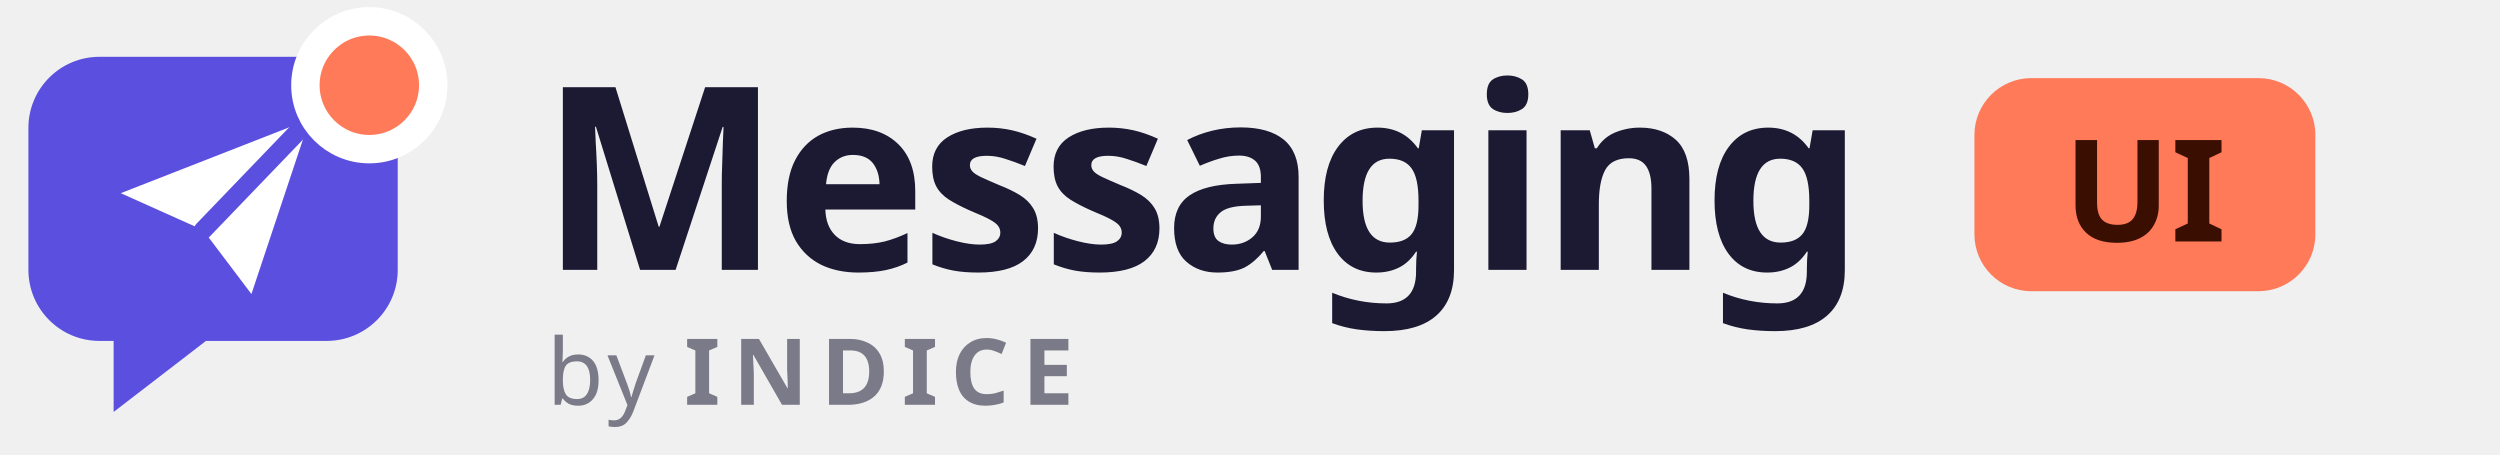
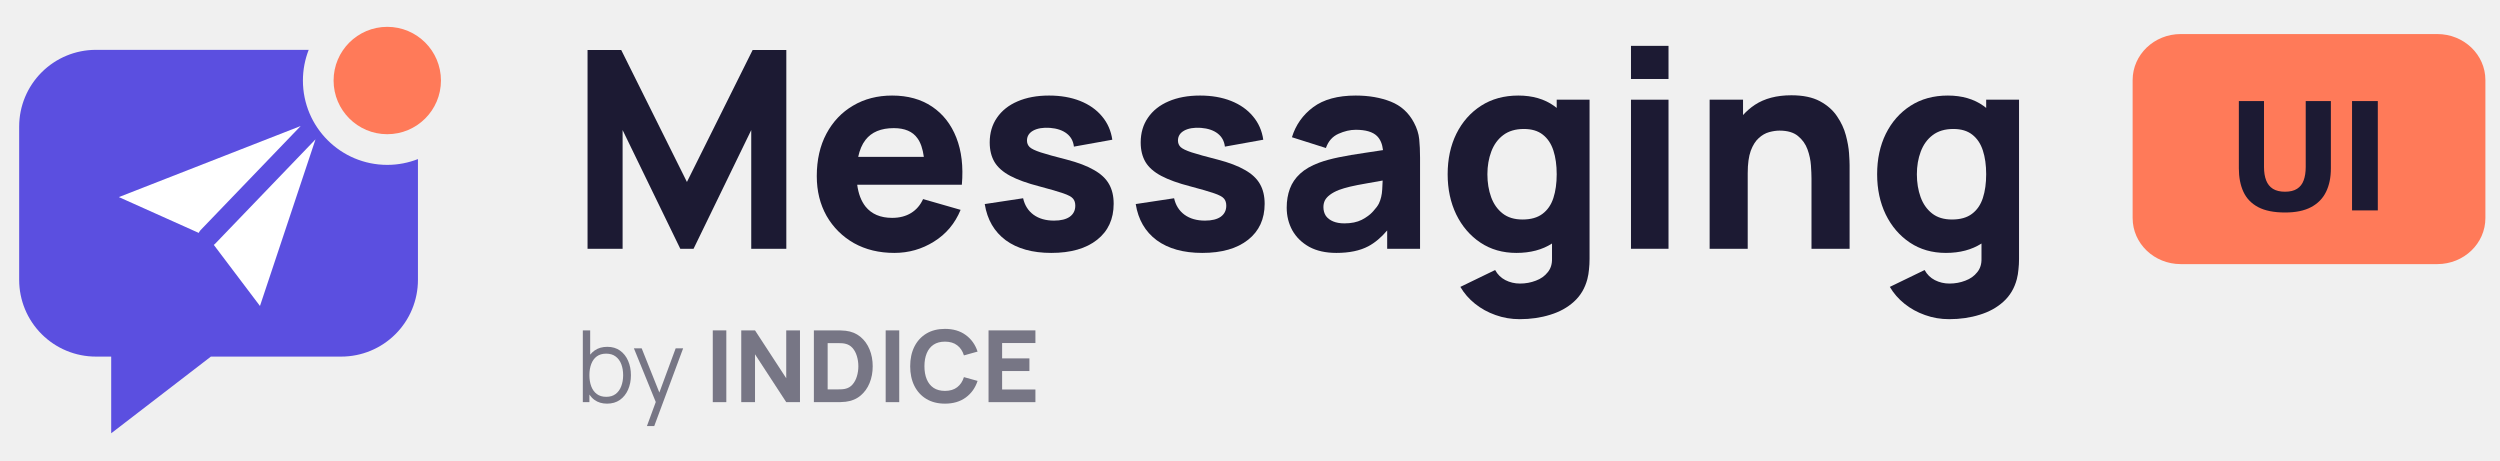
- <svg xmlns="http://www.w3.org/2000/svg" viewBox="0 0 176 32">
-   <path d="M7 4h16a5 5 0 0 1 5 5v10a5 5 0 0 1-5 5h-8.5L8 29v-5H7a5 5 0 0 1-5-5V9a5 5 0 0 1 5-5Z" fill="#5b4fe0" />
-   <path d="M8.5 13.6 21.8 8.4l-4.1 12.3-3.4-4.5Z" fill="#ffffff" />
-   <path d="m14.3 16.2 7.5-7.8" stroke="#5b4fe0" stroke-width="1.3" stroke-linecap="round" />
-   <circle cx="26" cy="6" r="4.5" fill="#ff7a59" stroke="#ffffff" stroke-width="2" />
-   <text x="38" y="19" font-family="Manrope, 'Segoe UI', sans-serif" font-size="18" font-weight="800" fill="#1c1a33" letter-spacing="-0.4">Messaging</text>
-   <rect x="139" y="5.5" width="24" height="15" rx="4" fill="#ff7a59" />
-   <text x="151" y="17" text-anchor="middle" font-family="Manrope, 'Segoe UI', sans-serif" font-size="10" font-weight="800" fill="#3a0f02">UI</text>
-   <text x="38.5" y="28.5" font-family="Manrope, 'Segoe UI', sans-serif" font-size="6.5" font-weight="500" fill="#1c1a33" fill-opacity="0.55" letter-spacing="0.4">by <tspan font-weight="800" letter-spacing="0.9">INDICE</tspan>
-   </text>
+ <svg xmlns="http://www.w3.org/2000/svg" width="163" height="30" viewBox="0 0 163 30" fill="none">
+   <path d="M20.127 3.25C19.885 3.87 19.75 4.544 19.75 5.25C19.75 8.288 22.212 10.75 25.25 10.75C25.956 10.75 26.63 10.614 27.25 10.372V18.25C27.25 18.907 27.12 19.556 26.869 20.163C26.618 20.77 26.249 21.321 25.785 21.785C25.321 22.249 24.77 22.618 24.163 22.869C23.556 23.12 22.907 23.25 22.25 23.25H13.75L7.25 28.25V23.25H6.25C4.924 23.25 3.653 22.723 2.715 21.785C1.777 20.848 1.25 19.576 1.25 18.25V8.25C1.25 6.924 1.777 5.653 2.715 4.715C3.653 3.777 4.924 3.25 6.25 3.25H20.127Z" fill="#5B4FE0" />
+   <path d="M16.95 19.95L13.94 15.967C13.967 15.947 13.995 15.926 14.019 15.901L20.571 9.085L16.95 19.95Z" fill="white" />
+   <path d="M13.081 15C13.028 15.055 12.988 15.118 12.958 15.185L7.75 12.85L19.605 8.215L13.081 15Z" fill="white" />
+   <path d="M25.25 1.75C27.183 1.75 28.75 3.317 28.75 5.25C28.75 7.183 27.183 8.75 25.25 8.75C23.317 8.75 21.75 7.183 21.75 5.25C21.75 3.317 23.317 1.75 25.25 1.75Z" fill="#FF7A59" />
+   <path d="M158.911 2.22H142.184C140.452 2.22 139.048 3.563 139.048 5.22V14.22C139.048 15.877 140.452 17.22 142.184 17.22H158.911C160.644 17.22 162.048 15.877 162.048 14.22V5.22C162.048 3.563 160.644 2.22 158.911 2.22Z" fill="#FF7A59" />
+   <path d="M148.988 13.855C148.261 13.855 147.676 13.739 147.233 13.505C146.793 13.272 146.473 12.94 146.273 12.51C146.073 12.077 145.973 11.567 145.973 10.98C145.973 10.85 145.973 10.678 145.973 10.465C145.973 10.248 145.973 10.012 145.973 9.755C145.973 9.495 145.973 9.235 145.973 8.975C145.973 8.515 145.973 8.1 145.973 7.73C145.973 7.36 145.973 6.98 145.973 6.59H147.613C147.613 6.98 147.613 7.36 147.613 7.73C147.613 8.1 147.613 8.515 147.613 8.975V10.89C147.613 11.23 147.66 11.52 147.753 11.76C147.846 12 147.993 12.184 148.193 12.31C148.396 12.437 148.66 12.5 148.983 12.5C149.31 12.5 149.571 12.437 149.768 12.31C149.968 12.184 150.111 12 150.198 11.76C150.288 11.52 150.333 11.229 150.333 10.885V8.975C150.333 8.515 150.333 8.1 150.333 7.73C150.333 7.36 150.333 6.98 150.333 6.59H151.973C151.973 6.98 151.973 7.36 151.973 7.73C151.973 8.1 151.973 8.515 151.973 8.975C151.973 9.235 151.973 9.497 151.973 9.76C151.973 10.02 151.973 10.258 151.973 10.475C151.973 10.692 151.973 10.862 151.973 10.985C151.973 11.572 151.868 12.08 151.658 12.51C151.448 12.94 151.123 13.272 150.683 13.505C150.243 13.739 149.678 13.855 148.988 13.855Z" fill="#1C1A33" />
+   <path d="M153.353 13.72C153.353 13.337 153.353 12.965 153.353 12.605C153.353 12.245 153.353 11.842 153.353 11.395V8.975C153.353 8.515 153.353 8.1 153.353 7.73C153.353 7.36 153.353 6.98 153.353 6.59H155.033C155.033 6.98 155.033 7.36 155.033 7.73C155.033 8.1 155.033 8.515 155.033 8.975V11.395C155.033 11.842 155.033 12.245 155.033 12.605C155.033 12.965 155.033 13.337 155.033 13.72H153.353Z" fill="#1C1A33" />
+   <path d="M98.995 6.23C99.919 6.23 100.696 6.455 101.326 6.905C101.385 6.947 101.441 6.992 101.497 7.037V6.5H103.639V16.886C103.639 17.126 103.627 17.351 103.603 17.561C103.585 17.777 103.549 17.991 103.495 18.201C103.339 18.794 103.048 19.284 102.622 19.668C102.202 20.051 101.686 20.336 101.074 20.522C100.462 20.714 99.799 20.81 99.085 20.81C98.533 20.81 98.008 20.721 97.51 20.541C97.012 20.366 96.565 20.12 96.169 19.802C95.779 19.49 95.461 19.125 95.215 18.705L97.483 17.606C97.639 17.894 97.861 18.113 98.149 18.263C98.443 18.413 98.761 18.488 99.103 18.488C99.468 18.488 99.814 18.425 100.138 18.299C100.462 18.179 100.72 17.996 100.912 17.75C101.11 17.511 101.203 17.21 101.191 16.85V15.877C100.56 16.283 99.788 16.49 98.869 16.49C97.975 16.49 97.192 16.265 96.519 15.815C95.848 15.365 95.323 14.753 94.945 13.979C94.573 13.205 94.387 12.332 94.387 11.36C94.387 10.37 94.576 9.491 94.954 8.723C95.338 7.949 95.876 7.34 96.565 6.896C97.255 6.452 98.065 6.23 98.995 6.23ZM99.355 8.409C98.809 8.409 98.359 8.543 98.005 8.813C97.657 9.077 97.399 9.434 97.231 9.884C97.064 10.328 96.979 10.82 96.978 11.36C96.978 11.906 97.06 12.404 97.222 12.854C97.384 13.298 97.633 13.652 97.969 13.916C98.305 14.18 98.737 14.312 99.265 14.312C99.811 14.312 100.246 14.189 100.57 13.943C100.9 13.697 101.137 13.352 101.281 12.909C101.425 12.465 101.497 11.948 101.497 11.36C101.497 10.772 101.425 10.256 101.281 9.812C101.137 9.368 100.906 9.023 100.588 8.777C100.276 8.531 99.864 8.409 99.355 8.409Z" fill-rule="evenodd" clip-rule="evenodd" fill="#1C1A33" />
+   <path d="M126.997 6.23C127.921 6.23 128.698 6.455 129.328 6.905C129.387 6.947 129.443 6.992 129.499 7.037V6.5H131.641V16.886C131.641 17.126 131.628 17.351 131.604 17.561C131.586 17.777 131.551 17.991 131.497 18.201C131.341 18.794 131.05 19.284 130.624 19.668C130.204 20.051 129.688 20.336 129.076 20.522C128.464 20.714 127.801 20.81 127.087 20.81C126.535 20.81 126.01 20.721 125.512 20.541C125.014 20.366 124.567 20.12 124.171 19.802C123.781 19.49 123.463 19.125 123.217 18.705L125.485 17.606C125.641 17.894 125.863 18.113 126.151 18.263C126.445 18.413 126.763 18.488 127.104 18.488C127.47 18.488 127.816 18.425 128.14 18.299C128.464 18.179 128.722 17.996 128.914 17.75C129.112 17.511 129.205 17.21 129.193 16.85V15.877C128.562 16.283 127.79 16.49 126.871 16.49C125.977 16.49 125.193 16.265 124.521 15.815C123.85 15.365 123.325 14.753 122.947 13.979C122.575 13.205 122.389 12.332 122.389 11.36C122.389 10.37 122.578 9.491 122.956 8.723C123.34 7.949 123.877 7.34 124.567 6.896C125.257 6.452 126.067 6.23 126.997 6.23ZM127.356 8.409C126.811 8.409 126.361 8.543 126.007 8.813C125.659 9.077 125.401 9.434 125.233 9.884C125.065 10.328 124.981 10.82 124.98 11.36C124.98 11.906 125.062 12.404 125.224 12.854C125.386 13.298 125.635 13.652 125.971 13.916C126.307 14.18 126.739 14.312 127.267 14.312C127.813 14.312 128.248 14.189 128.572 13.943C128.902 13.697 129.139 13.352 129.283 12.909C129.427 12.465 129.499 11.948 129.499 11.36C129.499 10.772 129.427 10.256 129.283 9.812C129.139 9.368 128.908 9.023 128.59 8.777C128.278 8.531 127.866 8.409 127.356 8.409Z" fill-rule="evenodd" clip-rule="evenodd" fill="#1C1A33" />
+   <path d="M58.168 6.23C59.188 6.23 60.056 6.471 60.77 6.951C61.483 7.431 62.012 8.105 62.353 8.975C62.696 9.845 62.815 10.868 62.713 12.044H55.89C55.966 12.627 56.145 13.102 56.431 13.466C56.827 13.958 57.406 14.205 58.168 14.205C58.648 14.205 59.059 14.099 59.401 13.889C59.743 13.679 60.005 13.376 60.185 12.98L62.632 13.682C62.266 14.57 61.687 15.261 60.895 15.752C60.11 16.244 59.248 16.49 58.312 16.49C57.316 16.49 56.437 16.277 55.675 15.851C54.919 15.419 54.325 14.828 53.894 14.079C53.468 13.323 53.254 12.458 53.254 11.486C53.254 10.424 53.464 9.5 53.884 8.714C54.304 7.928 54.883 7.319 55.621 6.887C56.359 6.449 57.208 6.23 58.168 6.23ZM58.276 8.354C57.442 8.354 56.827 8.61 56.431 9.12C56.207 9.408 56.05 9.778 55.955 10.226H60.234C60.163 9.701 60.025 9.295 59.815 9.011C59.504 8.573 58.99 8.354 58.276 8.354Z" fill-rule="evenodd" clip-rule="evenodd" fill="#1C1A33" />
+   <path d="M68.399 6.23C69.161 6.23 69.837 6.348 70.425 6.582C71.013 6.816 71.487 7.149 71.847 7.581C72.212 8.012 72.438 8.522 72.522 9.11L70.019 9.56C69.978 9.2 69.822 8.916 69.552 8.706C69.282 8.496 68.915 8.372 68.453 8.336C68.003 8.306 67.64 8.366 67.364 8.516C67.094 8.666 66.959 8.883 66.959 9.165C66.959 9.332 67.016 9.473 67.13 9.587C67.25 9.701 67.493 9.818 67.859 9.938C68.231 10.058 68.796 10.214 69.552 10.406C70.29 10.598 70.88 10.824 71.324 11.082C71.774 11.334 72.102 11.639 72.306 11.999C72.51 12.353 72.611 12.783 72.611 13.287C72.611 14.282 72.251 15.065 71.531 15.635C70.811 16.205 69.815 16.49 68.543 16.49C67.319 16.49 66.329 16.215 65.573 15.663C64.823 15.105 64.367 14.318 64.205 13.304L66.707 12.926C66.809 13.382 67.034 13.74 67.382 13.998C67.736 14.256 68.184 14.384 68.724 14.384C69.167 14.384 69.509 14.3 69.749 14.132C69.989 13.958 70.109 13.718 70.109 13.413C70.109 13.221 70.061 13.068 69.965 12.954C69.869 12.834 69.653 12.716 69.317 12.602C68.987 12.488 68.472 12.338 67.769 12.152C66.978 11.948 66.344 11.72 65.87 11.468C65.396 11.216 65.055 10.916 64.845 10.568C64.635 10.214 64.529 9.788 64.529 9.291C64.529 8.667 64.688 8.126 65.006 7.67C65.324 7.208 65.772 6.854 66.348 6.608C66.93 6.356 67.614 6.23 68.399 6.23Z" fill="#1C1A33" />
+   <path d="M78.243 6.23C79.005 6.23 79.681 6.348 80.269 6.582C80.856 6.816 81.331 7.149 81.69 7.581C82.056 8.012 82.281 8.522 82.365 9.11L79.863 9.56C79.821 9.2 79.665 8.916 79.395 8.706C79.126 8.496 78.759 8.372 78.297 8.336C77.847 8.306 77.484 8.366 77.208 8.516C76.938 8.666 76.803 8.883 76.803 9.165C76.803 9.332 76.86 9.473 76.974 9.587C77.094 9.701 77.337 9.818 77.703 9.938C78.075 10.058 78.639 10.214 79.395 10.406C80.133 10.598 80.724 10.824 81.168 11.082C81.618 11.334 81.945 11.639 82.149 11.999C82.353 12.353 82.455 12.783 82.455 13.287C82.455 14.282 82.095 15.065 81.375 15.635C80.655 16.205 79.659 16.49 78.387 16.49C77.163 16.49 76.173 16.215 75.417 15.663C74.667 15.105 74.211 14.318 74.049 13.304L76.551 12.926C76.653 13.382 76.878 13.74 77.226 13.998C77.58 14.256 78.027 14.384 78.567 14.384C79.011 14.384 79.353 14.3 79.593 14.132C79.833 13.958 79.953 13.718 79.953 13.413C79.953 13.221 79.905 13.068 79.809 12.954C79.713 12.834 79.497 12.716 79.161 12.602C78.831 12.488 78.315 12.338 77.613 12.152C76.821 11.948 76.188 11.72 75.714 11.468C75.24 11.216 74.898 10.916 74.689 10.568C74.479 10.214 74.373 9.788 74.373 9.291C74.373 8.667 74.532 8.126 74.85 7.67C75.168 7.208 75.615 6.854 76.191 6.608C76.773 6.356 77.457 6.23 78.243 6.23Z" fill="#1C1A33" />
+   <path d="M88.393 6.23C89.251 6.23 90.013 6.362 90.679 6.626C91.345 6.89 91.848 7.347 92.19 7.995C92.382 8.355 92.497 8.715 92.533 9.075C92.569 9.434 92.587 9.836 92.587 10.28V16.22H90.444V15.025C90.057 15.481 89.647 15.826 89.212 16.058C88.666 16.346 87.973 16.49 87.133 16.49C86.437 16.49 85.845 16.358 85.359 16.094C84.879 15.824 84.514 15.467 84.262 15.023C84.016 14.573 83.893 14.078 83.893 13.539C83.893 13.089 83.962 12.677 84.1 12.305C84.238 11.933 84.46 11.607 84.766 11.325C85.078 11.037 85.495 10.796 86.017 10.604C86.377 10.472 86.806 10.355 87.304 10.253C87.802 10.151 88.366 10.055 88.996 9.965C89.366 9.909 89.758 9.849 90.172 9.787C90.125 9.386 89.996 9.08 89.779 8.868C89.503 8.598 89.041 8.462 88.393 8.462C88.033 8.462 87.657 8.549 87.268 8.723C86.878 8.897 86.605 9.206 86.449 9.65L84.234 8.948C84.48 8.144 84.943 7.49 85.621 6.986C86.299 6.482 87.223 6.23 88.393 6.23ZM90.149 11.771C89.747 11.84 89.402 11.901 89.113 11.955C88.663 12.033 88.299 12.104 88.023 12.17C87.748 12.236 87.505 12.308 87.295 12.386C87.055 12.482 86.86 12.588 86.71 12.702C86.566 12.81 86.458 12.929 86.386 13.061C86.32 13.193 86.287 13.34 86.287 13.502C86.287 13.724 86.341 13.917 86.449 14.079C86.563 14.234 86.722 14.354 86.926 14.438C87.13 14.522 87.373 14.564 87.655 14.564C88.105 14.564 88.483 14.486 88.789 14.331C89.101 14.169 89.346 13.985 89.526 13.781C89.712 13.577 89.839 13.406 89.905 13.268C90.031 13.004 90.103 12.698 90.121 12.35C90.136 12.135 90.144 11.942 90.149 11.771Z" fill-rule="evenodd" clip-rule="evenodd" fill="#1C1A33" />
+   <path d="M44.788 11.864L49.072 3.26H51.268V16.22H48.981V8.48L45.22 16.22H44.355L40.594 8.48V16.22H38.308V3.26H40.504L44.788 11.864Z" fill="#1C1A33" />
+   <path d="M108.787 16.22H106.34V6.5H108.787V16.22Z" fill="#1C1A33" />
+   <path d="M116.796 6.212C117.558 6.212 118.178 6.341 118.658 6.599C119.138 6.857 119.51 7.185 119.774 7.581C120.044 7.976 120.237 8.39 120.351 8.822C120.465 9.248 120.534 9.639 120.558 9.993C120.582 10.346 120.594 10.604 120.594 10.766V16.22H118.109V11.63C118.109 11.409 118.097 11.127 118.073 10.785C118.049 10.437 117.975 10.088 117.849 9.74C117.723 9.392 117.515 9.102 117.228 8.868C116.946 8.634 116.543 8.516 116.021 8.516C115.812 8.516 115.587 8.549 115.347 8.615C115.107 8.681 114.882 8.81 114.672 9.002C114.462 9.188 114.287 9.465 114.149 9.831C114.018 10.197 113.951 10.683 113.951 11.289V16.22H111.468V6.5H113.646V7.502C113.87 7.251 114.127 7.028 114.42 6.833C115.05 6.42 115.842 6.212 116.796 6.212Z" fill="#1C1A33" />
+   <path d="M108.787 5.15H106.34V2.99H108.787V5.15Z" fill="#1C1A33" />
+   <path d="M42.99 25.594L44.054 22.71H44.541L42.656 27.78H42.179L42.756 26.211L41.33 22.71H41.837L42.99 25.594Z" fill="#777685" />
+   <path d="M38.48 23.123C38.563 23.02 38.659 22.93 38.767 22.853C38.992 22.693 39.269 22.613 39.599 22.613C39.919 22.613 40.194 22.694 40.424 22.857C40.653 23.019 40.829 23.24 40.95 23.519C41.074 23.799 41.136 24.114 41.136 24.462C41.136 24.813 41.074 25.128 40.95 25.408C40.827 25.687 40.65 25.909 40.418 26.074C40.186 26.236 39.906 26.318 39.579 26.318C39.256 26.318 38.983 26.236 38.76 26.074C38.63 25.978 38.522 25.861 38.429 25.727V26.22H38V21.541H38.48V23.123ZM39.52 23.058C39.276 23.058 39.072 23.118 38.909 23.237C38.749 23.356 38.629 23.522 38.549 23.734C38.469 23.944 38.429 24.187 38.429 24.462C38.429 24.733 38.469 24.976 38.549 25.19C38.629 25.402 38.751 25.57 38.913 25.691C39.075 25.812 39.281 25.873 39.53 25.873C39.775 25.873 39.979 25.811 40.142 25.687C40.304 25.564 40.425 25.395 40.505 25.183C40.587 24.969 40.629 24.729 40.629 24.462C40.629 24.198 40.589 23.959 40.509 23.747C40.429 23.535 40.306 23.367 40.142 23.244C39.979 23.12 39.772 23.058 39.52 23.058Z" fill-rule="evenodd" clip-rule="evenodd" fill="#777685" />
+   <path d="M61.612 21.443C62.15 21.443 62.601 21.576 62.965 21.842C63.331 22.109 63.589 22.47 63.738 22.924L62.848 23.171C62.761 22.888 62.614 22.668 62.408 22.512C62.202 22.354 61.937 22.275 61.612 22.275C61.316 22.275 61.068 22.341 60.868 22.473C60.671 22.605 60.523 22.791 60.423 23.032C60.323 23.272 60.273 23.555 60.273 23.88C60.273 24.205 60.323 24.488 60.423 24.728C60.523 24.968 60.671 25.155 60.868 25.288C61.068 25.42 61.316 25.486 61.612 25.486C61.937 25.486 62.202 25.407 62.408 25.248C62.614 25.09 62.761 24.87 62.848 24.588L63.738 24.835C63.589 25.29 63.331 25.652 62.965 25.919C62.601 26.185 62.15 26.318 61.612 26.318C61.144 26.318 60.74 26.216 60.4 26.012C60.062 25.809 59.801 25.524 59.617 25.158C59.435 24.792 59.344 24.366 59.344 23.88C59.344 23.395 59.435 22.969 59.617 22.603C59.801 22.237 60.062 21.952 60.4 21.748C60.74 21.545 61.144 21.443 61.612 21.443Z" fill="#777685" />
+   <path d="M47.356 26.22H46.473V21.541H47.356V26.22Z" fill="#777685" />
+   <path d="M51.262 24.661V21.541H52.159V26.22H51.262L49.227 23.1V26.22H48.33V21.541H49.227L51.262 24.661Z" fill="#777685" />
+   <path d="M54.808 21.544C54.922 21.546 55.033 21.553 55.14 21.566C55.516 21.611 55.836 21.743 56.098 21.959C56.36 22.176 56.56 22.451 56.696 22.785C56.833 23.118 56.9 23.484 56.9 23.88C56.9 24.277 56.833 24.642 56.696 24.975C56.56 25.309 56.36 25.585 56.098 25.801C55.836 26.018 55.516 26.148 55.14 26.194C55.033 26.207 54.922 26.215 54.808 26.217C54.693 26.219 54.617 26.22 54.58 26.22H53.065V21.541H54.58C54.617 21.541 54.693 21.541 54.808 21.544ZM53.963 25.388H54.58C54.639 25.388 54.718 25.387 54.817 25.385C54.917 25.381 55.007 25.371 55.087 25.356C55.291 25.315 55.457 25.219 55.585 25.07C55.715 24.92 55.81 24.74 55.871 24.53C55.934 24.32 55.965 24.103 55.965 23.88C55.965 23.646 55.932 23.424 55.867 23.214C55.804 23.004 55.708 22.826 55.578 22.681C55.448 22.536 55.284 22.444 55.087 22.405C55.007 22.387 54.917 22.378 54.817 22.375C54.718 22.373 54.639 22.373 54.58 22.373H53.963V25.388Z" fill-rule="evenodd" clip-rule="evenodd" fill="#777685" />
+   <path d="M58.63 26.22H57.746V21.541H58.63V26.22Z" fill="#777685" />
+   <path d="M67.509 22.366H65.338V23.367H67.118V24.192H65.338V25.395H67.509V26.22H64.453V21.541H67.509V22.366Z" fill="#777685" />
</svg>
